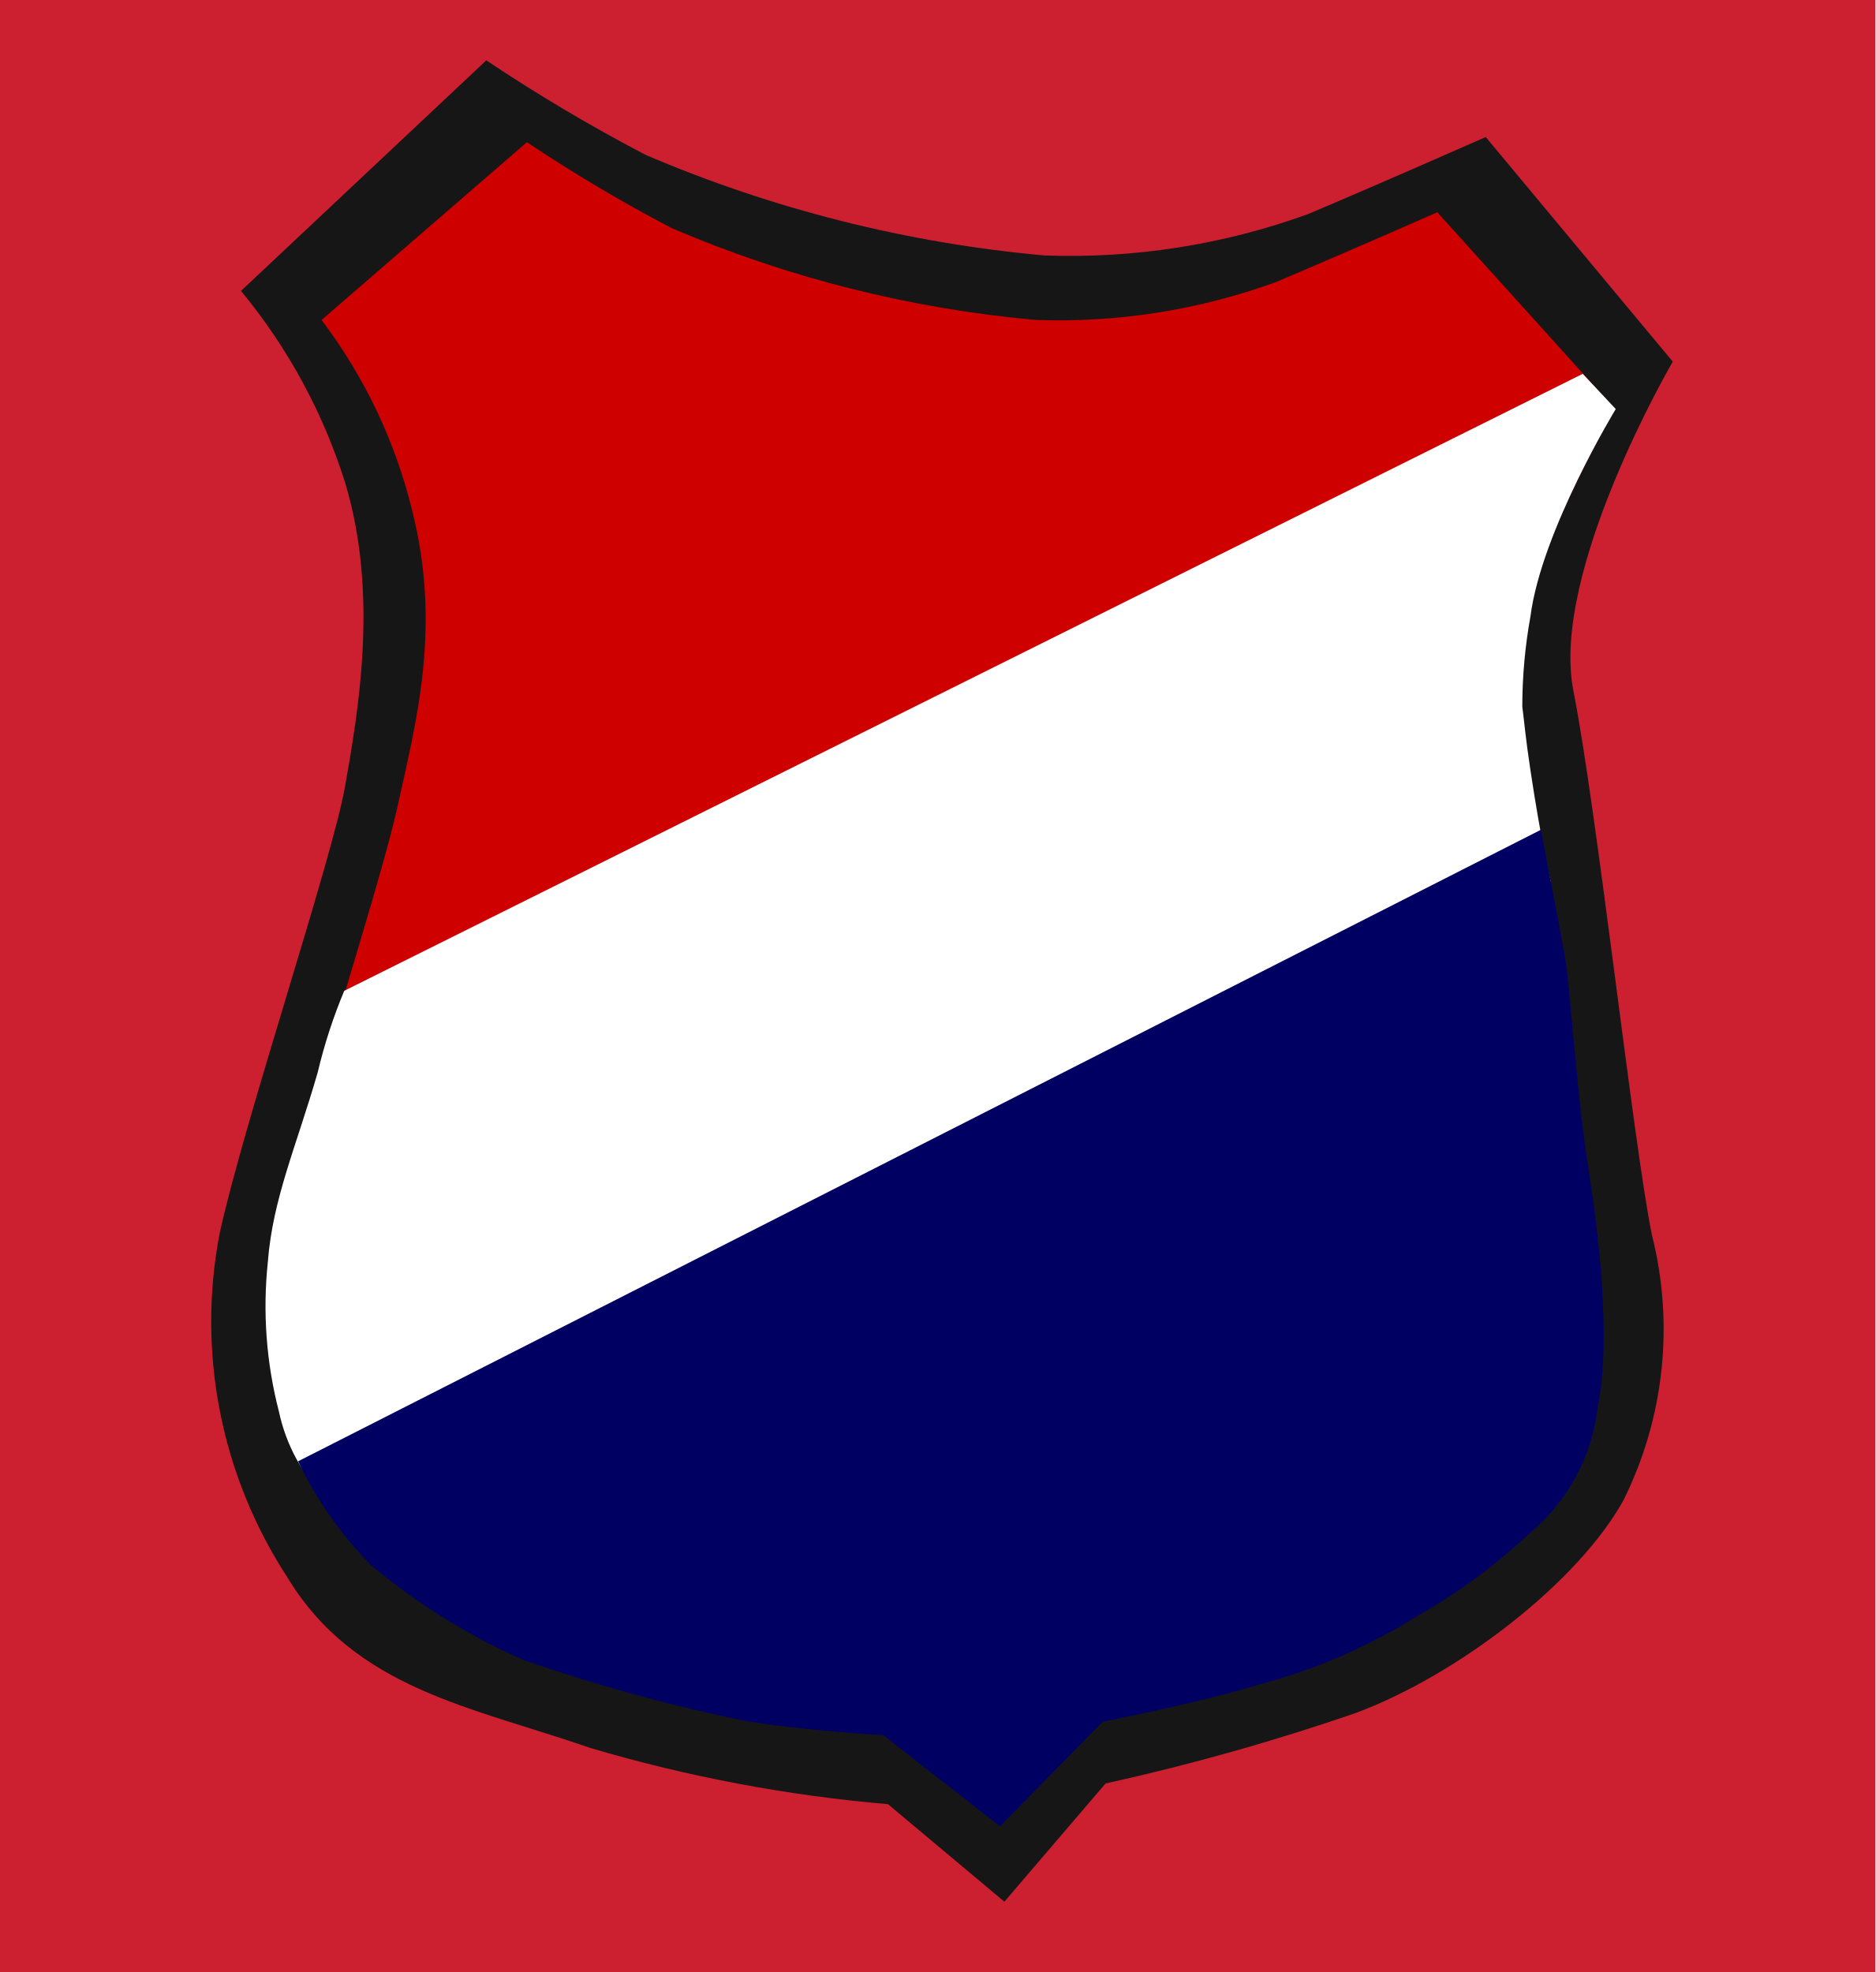
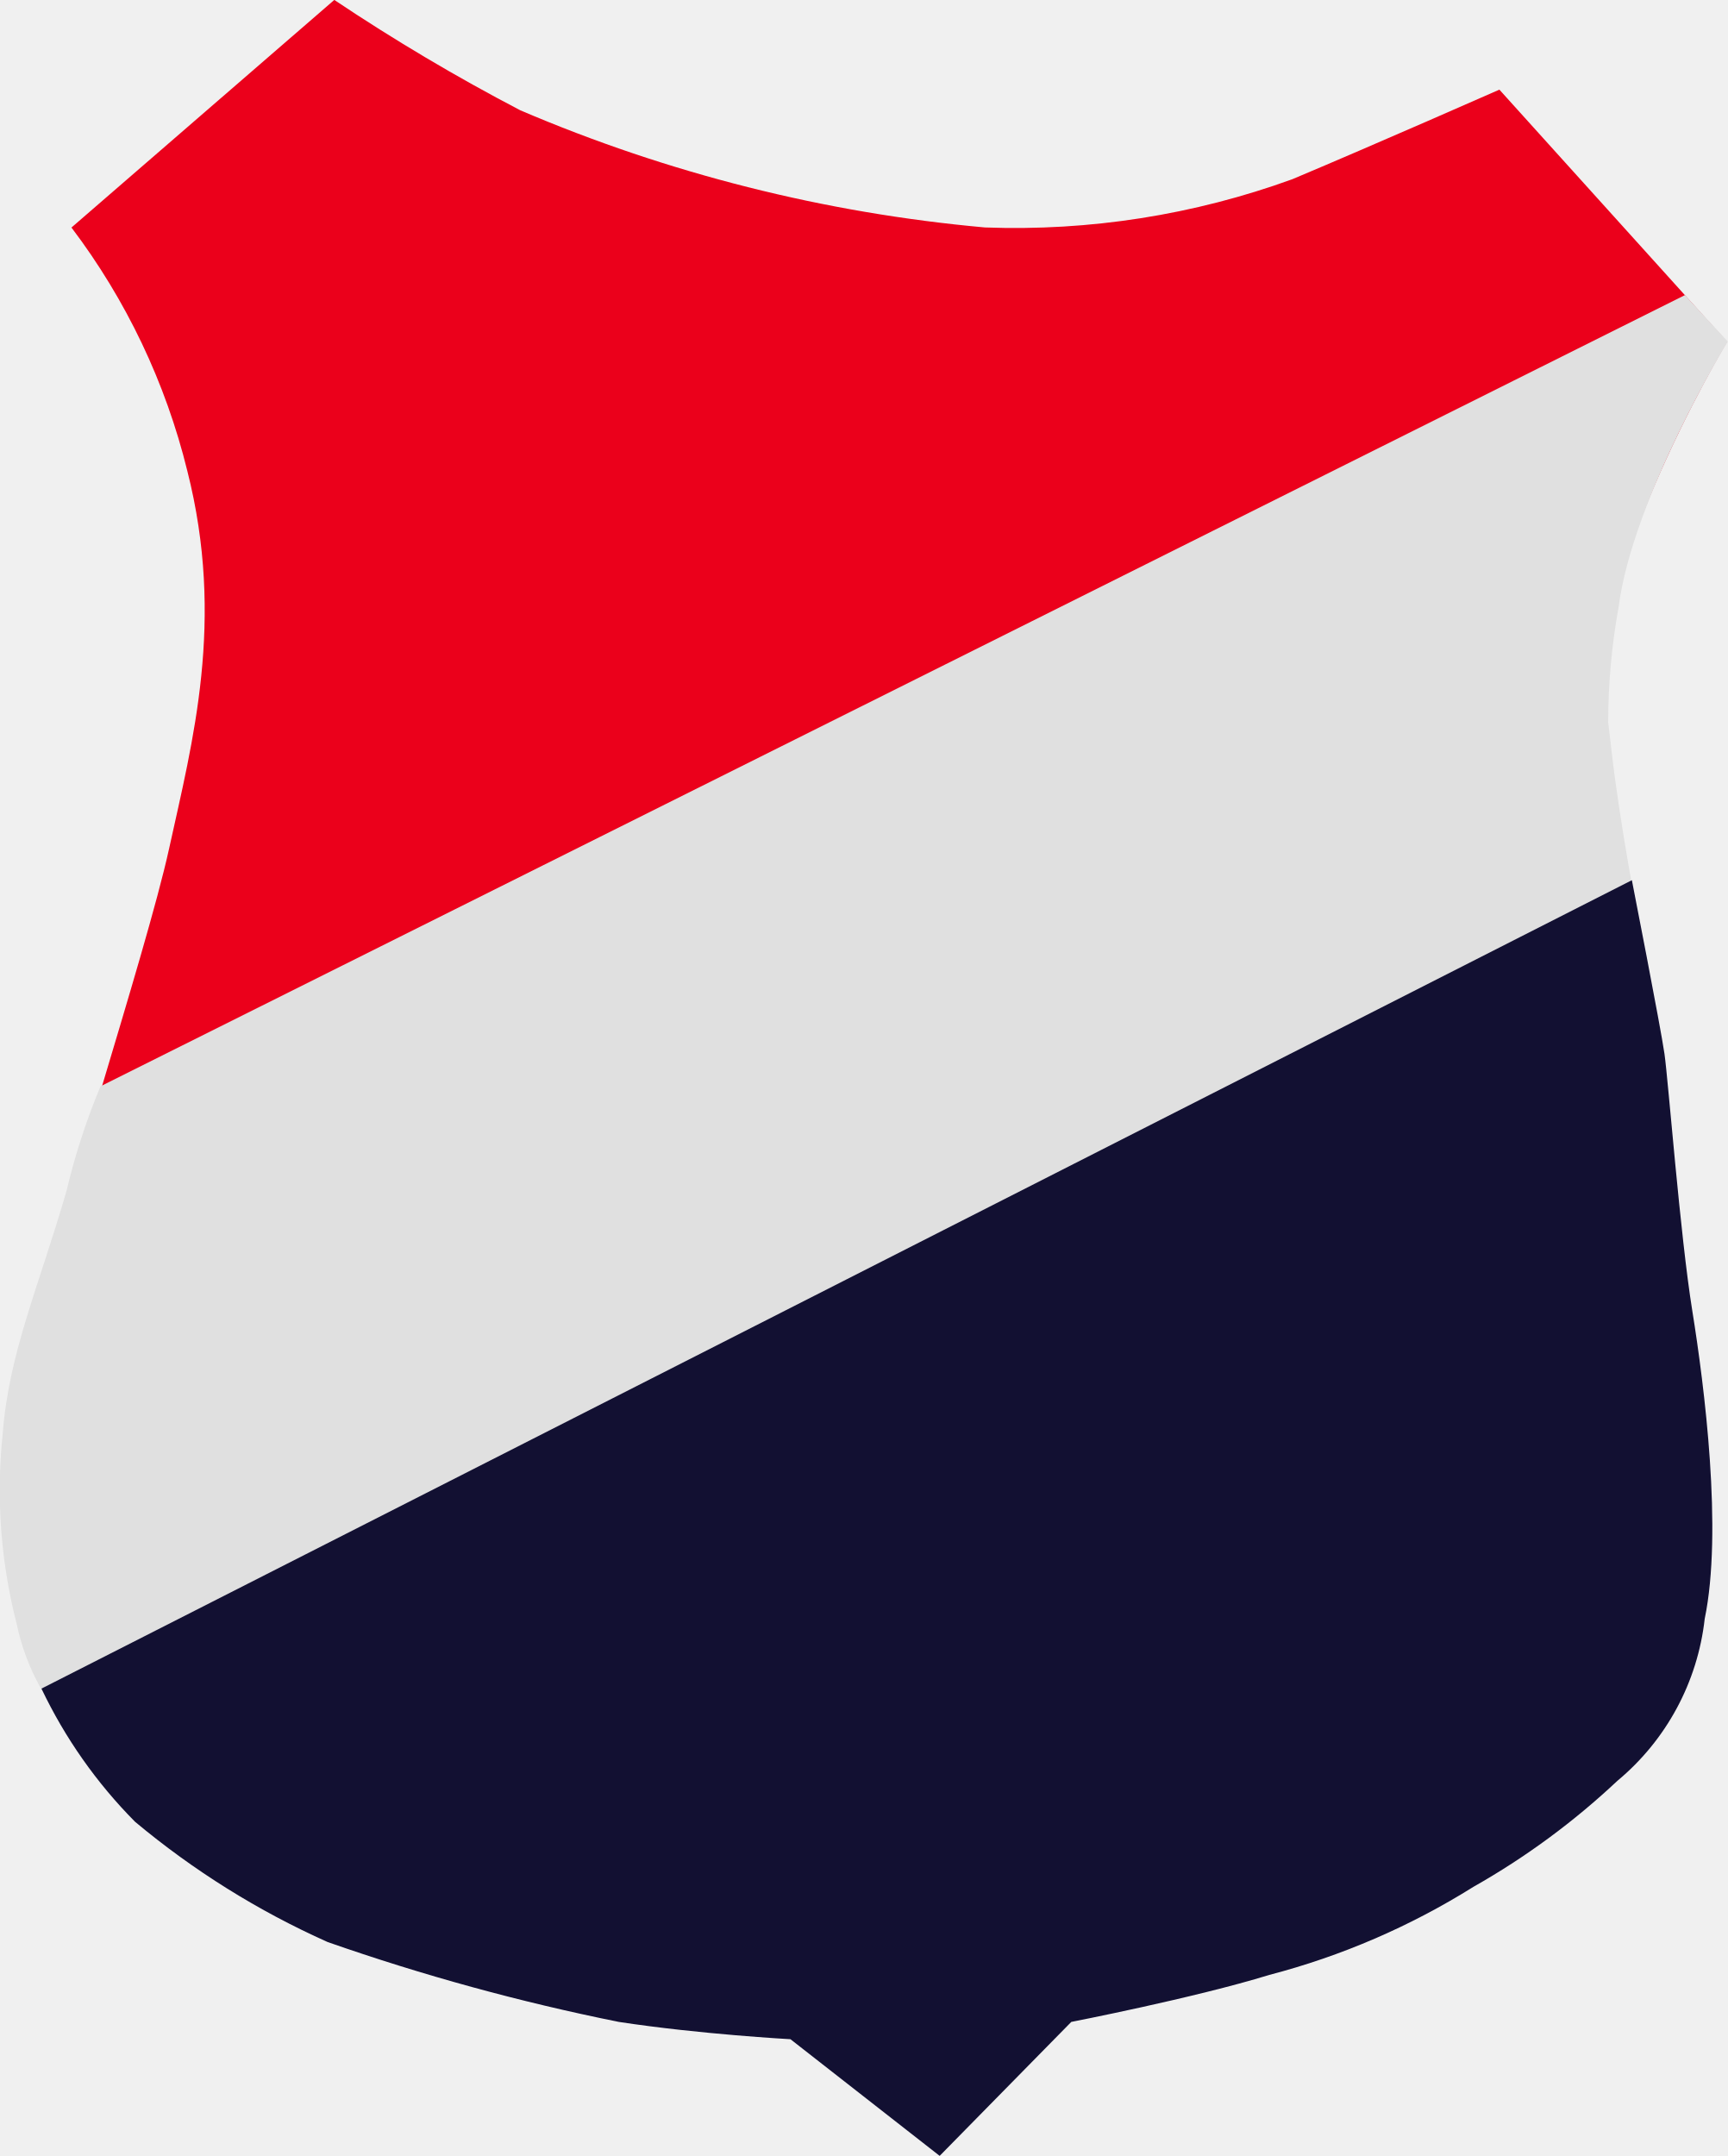
- <svg xmlns="http://www.w3.org/2000/svg" width="58" height="61" viewBox="0 0 58 61">
-   <g id="calama" transform="translate(-1289 -2909)">
+ <svg xmlns="http://www.w3.org/2000/svg" width="41.755" height="52.097" viewBox="0 0 41.755 52.097">
+   <g id="logo" transform="translate(-1293.218 -2906.4)">
    <g id="Grupo_18" data-name="Grupo 18" transform="translate(1297.169 2913.4)">
-       <rect id="Rectángulo_297" data-name="Rectángulo 297" width="58" height="61" transform="translate(-8.169 -4.4)" fill="#cc2030" />
-       <path id="Trazado_81" data-name="Trazado 81" d="M1338.82,2876.4l5.785,6.948s-3.8,6.5-3.074,10.18,1.863,14.077,2.428,16.831a11.889,11.889,0,0,1-.871,8.192c-1.387,2.533-5.105,5.414-8.293,6.6a70.4,70.4,0,0,1-7.734,2.179l-3.129,3.657-3.6-3.017a46.344,46.344,0,0,1-9.2-1.737c-3.7-1.28-7.3-1.829-9.389-5.3a14.458,14.458,0,0,1-2.086-10.606c.759-3.474,3.494-11.6,3.888-13.869s1.043-5.881,0-9.355a17.589,17.589,0,0,0-3.224-5.943l7.587-7.132a52.916,52.916,0,0,0,4.932,2.926,40.607,40.607,0,0,0,12.329,3.109,21.563,21.563,0,0,0,8.156-1.28C1335.5,2877.866,1338.82,2876.4,1338.82,2876.4Z" transform="translate(-1301.036 -2876.561)" fill="#161616" />
-       <path id="Trazado_96" data-name="Trazado 96" d="M1335.308,2876.192l5.5,6.092s-3.691,6.161-3.027,9.512,1.7,12.825,2.212,15.333a10.831,10.831,0,0,1-.794,7.463c-1.263,2.308-4.651,4.932-7.555,6.011a64.141,64.141,0,0,1-7.046,1.985l-2.851,3.332-3.283-2.749a42.212,42.212,0,0,1-8.38-1.583c-3.37-1.166-6.653-1.666-8.553-4.831a13.171,13.171,0,0,1-1.9-9.662c.691-3.165,2.964-9.993,3.529-12.569s1.358-5.5.439-9.121a16.109,16.109,0,0,0-2.8-5.881l6.352-5.5a48.171,48.171,0,0,0,4.493,2.666,36.991,36.991,0,0,0,11.231,2.832,19.641,19.641,0,0,0,7.43-1.166C1332.285,2877.524,1335.308,2876.192,1335.308,2876.192Z" transform="translate(-1299.023 -2874.026)" fill="#ce0000" />
-       <path id="Trazado_82" data-name="Trazado 82" d="M1338.322,2894.983l-38.305,19.085a16.212,16.212,0,0,0-.821,2.525c-.664,2.3-1.395,3.914-1.543,5.875a12.988,12.988,0,0,0,.342,4.607,5.439,5.439,0,0,0,1.482,2.729l37.853-19.123s-.289-1.195-.625-3.439c-.154-1.025-.175-1.362-.252-1.969a15.776,15.776,0,0,1,.252-2.783c.34-2.647,2.639-6.418,2.639-6.418Z" transform="translate(-1297.539 -2887.819)" fill="#fff" />
-       <path id="Trazado_83" data-name="Trazado 83" d="M1333.429,2982.1l-38.436,19.534a11.727,11.727,0,0,0,2.262,3.218,19.955,19.955,0,0,0,4.654,2.906,52.9,52.9,0,0,0,7.038,1.93c1.966.3,4.147.418,4.147.418l3.606,2.819,3.181-3.237s2.97-.577,4.787-1.136a17.717,17.717,0,0,0,4.93-2.127,18.055,18.055,0,0,0,3.48-2.562,5.951,5.951,0,0,0,2.111-3.915c.439-2.116-.006-5.62-.3-7.444s-.58-5.563-.672-6.207S1333.429,2982.1,1333.429,2982.1Z" transform="translate(-1293.942 -2960.831)" fill="#000063" />
+       <path id="Trazado_96" data-name="Trazado 96" d="M1335.308,2876.192l5.5,6.092s-3.691,6.161-3.027,9.512,1.7,12.825,2.212,15.333a10.831,10.831,0,0,1-.794,7.463c-1.263,2.308-4.651,4.932-7.555,6.011a64.141,64.141,0,0,1-7.046,1.985l-2.851,3.332-3.283-2.749a42.212,42.212,0,0,1-8.38-1.583c-3.37-1.166-6.653-1.666-8.553-4.831a13.171,13.171,0,0,1-1.9-9.662c.691-3.165,2.964-9.993,3.529-12.569s1.358-5.5.439-9.121a16.109,16.109,0,0,0-2.8-5.881l6.352-5.5a48.171,48.171,0,0,0,4.493,2.666,36.991,36.991,0,0,0,11.231,2.832,19.641,19.641,0,0,0,7.43-1.166C1332.285,2877.524,1335.308,2876.192,1335.308,2876.192Z" transform="translate(-1303.023 -2881.026)" fill="#eb001b" />
+       <path id="Trazado_82" data-name="Trazado 82" d="M1338.308,2894.95l-38.291,19.118a16.212,16.212,0,0,0-.821,2.525c-.664,2.3-1.395,3.914-1.543,5.875a12.988,12.988,0,0,0,.342,4.607,5.439,5.439,0,0,0,1.482,2.729l37.853-19.123s-.289-1.195-.625-3.439c-.154-1.025-.175-1.362-.252-1.969a15.776,15.776,0,0,1,.252-2.783c.34-2.647,2.639-6.418,2.639-6.418Z" transform="translate(-1301.539 -2894.819)" fill="#e0e0e0" />
+       <path id="Trazado_83" data-name="Trazado 83" d="M1333.429,2982.1l-38.436,19.534a11.727,11.727,0,0,0,2.262,3.218,19.955,19.955,0,0,0,4.654,2.906,52.9,52.9,0,0,0,7.038,1.93c1.966.3,4.147.418,4.147.418l3.606,2.819,3.181-3.237s2.97-.577,4.787-1.136a17.717,17.717,0,0,0,4.93-2.127,18.055,18.055,0,0,0,3.48-2.562,5.951,5.951,0,0,0,2.111-3.915c.439-2.116-.006-5.62-.3-7.444s-.58-5.563-.672-6.207S1333.429,2982.1,1333.429,2982.1Z" transform="translate(-1297.942 -2967.831)" fill="#121032" />
    </g>
  </g>
</svg>
